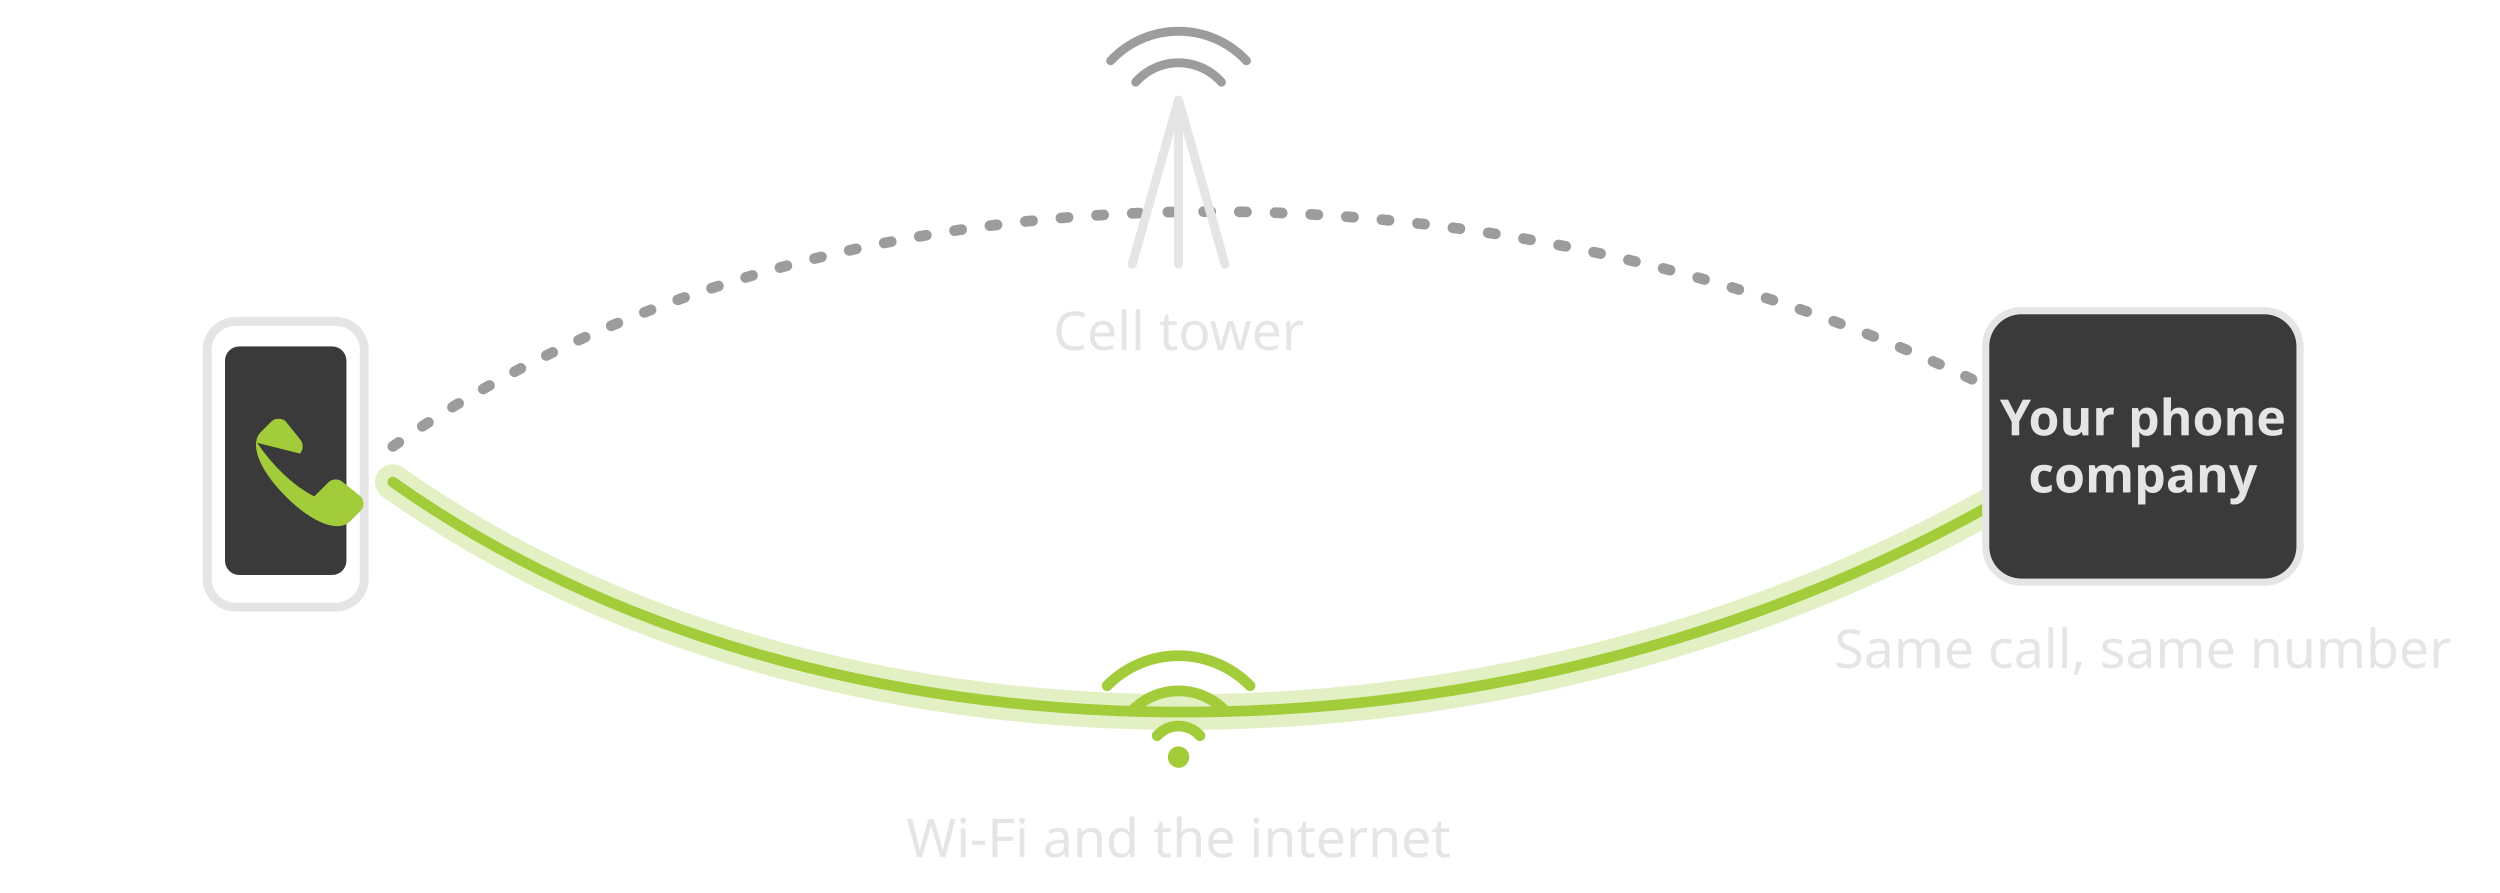
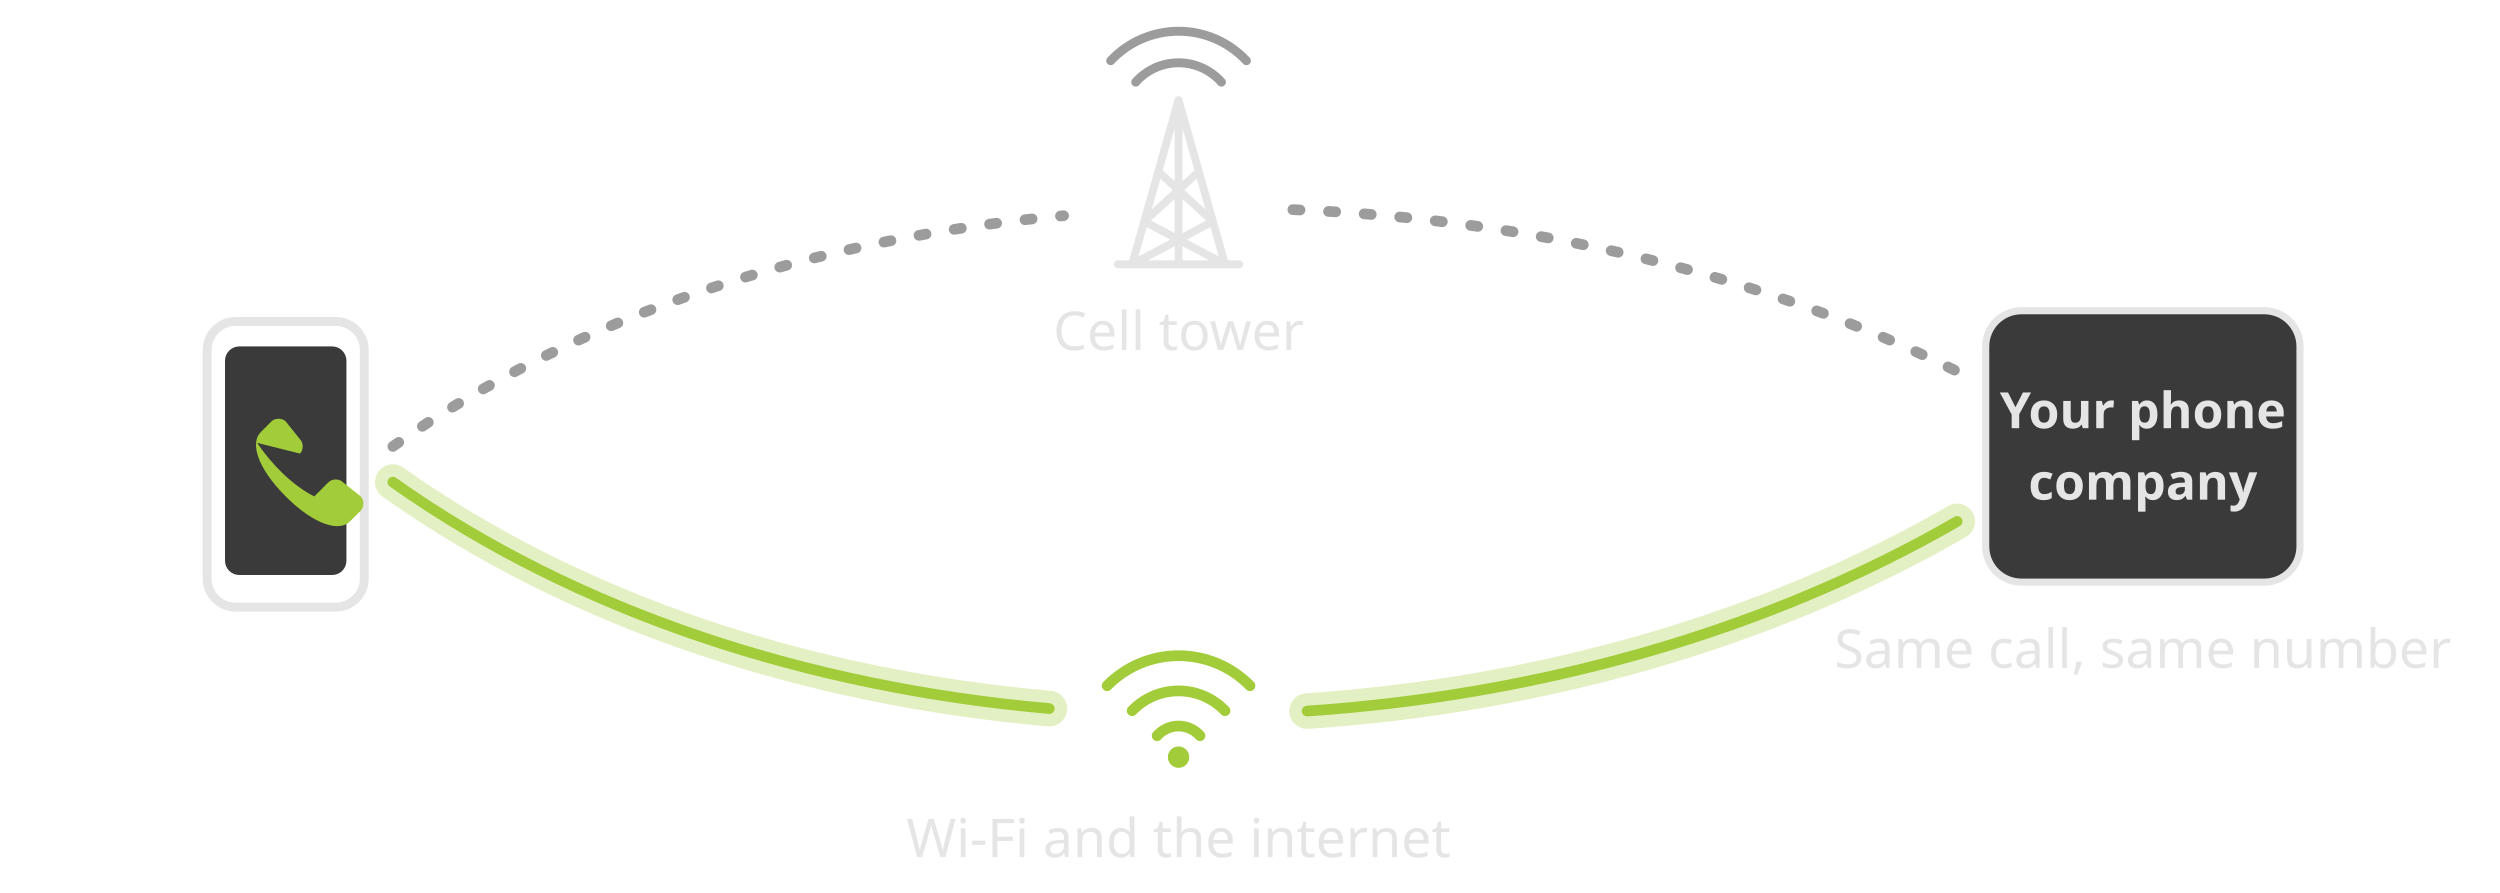
<svg xmlns="http://www.w3.org/2000/svg" viewBox="0 0 700 250" width="700" height="250" role="img" aria-label="Two roads, the cell tower and Wi-Fi with the internet, from your phone to your phone company">
-   <path d="M110 125 C230 40 420 40 560 110" fill="none" stroke="#9C9C9C" stroke-width="3" stroke-dasharray="2 8" stroke-linecap="round" stroke-linejoin="round" />
-   <path d="M110 135 C230 220 420 220 560 140" fill="none" stroke="#A2CC3A" stroke-width="10" stroke-opacity="0.3" stroke-linecap="round" stroke-linejoin="round" />
-   <path d="M110 135 C230 220 420 220 560 140" fill="none" stroke="#A2CC3A" stroke-width="3" stroke-linecap="round" stroke-linejoin="round" />
+   <path d="M110.0 125.0 C162.8 87.6 229.2 66.7 297.8 60.4" fill="none" stroke="#9C9C9C" stroke-width="3" stroke-dasharray="2 8" stroke-linecap="round" stroke-linejoin="round" />
+   <path d="M362.0 58.7 C428.5 61.3 493.8 76.9 548.0 104.0" fill="none" stroke="#9C9C9C" stroke-width="3" stroke-dasharray="2 8" stroke-linecap="round" stroke-linejoin="round" />
+   <path d="M110.0 135.0 C161.8 171.7 226.6 192.5 293.8 198.4" fill="none" stroke="#A2CC3A" stroke-width="10" stroke-opacity="0.3" stroke-linecap="round" stroke-linejoin="round" />
+   <path d="M366.0 199.1 C431.1 194.7 494.9 176.7 548.0 146.0" fill="none" stroke="#A2CC3A" stroke-width="10" stroke-opacity="0.3" stroke-linecap="round" stroke-linejoin="round" />
+   <path d="M110.0 135.0 C161.8 171.7 226.6 192.5 293.8 198.4" fill="none" stroke="#A2CC3A" stroke-width="3" stroke-linecap="round" stroke-linejoin="round" />
+   <path d="M366.0 199.1 C431.1 194.7 494.9 176.7 548.0 146.0" fill="none" stroke="#A2CC3A" stroke-width="3" stroke-linecap="round" stroke-linejoin="round" />
  <rect x="58.0" y="90.0" width="44" height="80" rx="8" fill="none" stroke="#E5E5E5" stroke-width="2.5" />
  <rect x="63.0" y="97.0" width="34" height="64" rx="4" fill="#3A3A3A" />
  <path d="M72 124c4 6 10 12 16 15l4-4c1-1 3-1 4 0l5 4c1 1 1 3 0 4l-3 3c-3 3-10 1-18-7s-10-15-7-18l3-3c1-1 3-1 4 0l4 5c1 1 1 3 0 4z" fill="#A2CC3A" stroke-linecap="round" stroke-linejoin="round" />
-   <path d="M330 28.0L317.0 74.0M330 28.0L343.0 74.0M330 28.0V74.0" fill="none" stroke="#E5E5E5" stroke-width="2.5" stroke-linecap="round" stroke-linejoin="round" />
+   <path d="M330.0 28.0L317.0 74.0M330.0 28.0L343.0 74.0M330.0 28.0V74.0M324.3 48.0L339.6 62.0M335.7 48.0L320.4 62.0M320.4 62.0L343.0 74.0M339.6 62.0L317.0 74.0M313.0 74.0H347.0" fill="none" stroke="#E5E5E5" stroke-width="2.2" stroke-linecap="round" stroke-linejoin="round" />
  <path d="M318.0 23.0a16.0 16.0 0 0 1 24.0 0" fill="none" stroke="#9C9C9C" stroke-width="2.5" stroke-linecap="round" stroke-linejoin="round" />
  <path d="M311.0 17.0a26.0 26.0 0 0 1 38.0 0" fill="none" stroke="#9C9C9C" stroke-width="2.5" stroke-linecap="round" stroke-linejoin="round" />
  <text x="330" y="98" font-family="IBM Plex Sans" font-size="15" fill="#E5E5E5" text-anchor="middle" font-weight="400">Cell tower</text>
  <path d="M310.0 192.0a28.0 28.0 0 0 1 40.0 0" fill="none" stroke="#A2CC3A" stroke-width="3" stroke-linecap="round" stroke-linejoin="round" />
  <path d="M317.0 199.0a18.0 18.0 0 0 1 26.0 0" fill="none" stroke="#A2CC3A" stroke-width="3" stroke-linecap="round" stroke-linejoin="round" />
  <path d="M324.0 206.0a8.0 8.0 0 0 1 12.0 0" fill="none" stroke="#A2CC3A" stroke-width="3" stroke-linecap="round" stroke-linejoin="round" />
  <circle cx="330" cy="212.0" r="3.0" fill="#A2CC3A" />
  <text x="330" y="240" font-family="IBM Plex Sans" font-size="15" fill="#E5E5E5" text-anchor="middle" font-weight="400">Wi-Fi and the internet</text>
  <rect x="556" y="87" width="88" height="76" rx="10" fill="#3A3A3A" stroke="#E5E5E5" stroke-width="2" />
-   <text x="600.0" y="121.9" font-family="IBM Plex Sans" font-size="14" fill="#E5E5E5" text-anchor="middle" font-weight="600">Your phone</text>
-   <text x="600.0" y="137.9" font-family="IBM Plex Sans" font-size="14" fill="#E5E5E5" text-anchor="middle" font-weight="600">company</text>
+   <text x="600.0" y="119.9" font-family="IBM Plex Sans" font-size="14" fill="#E5E5E5" text-anchor="middle" font-weight="600">Your phone</text>
+   <text x="600.0" y="139.9" font-family="IBM Plex Sans" font-size="14" fill="#E5E5E5" text-anchor="middle" font-weight="600">company</text>
  <text x="600" y="187" font-family="IBM Plex Sans" font-size="15" fill="#E5E5E5" text-anchor="middle" font-weight="400">Same call, same number</text>
</svg>
